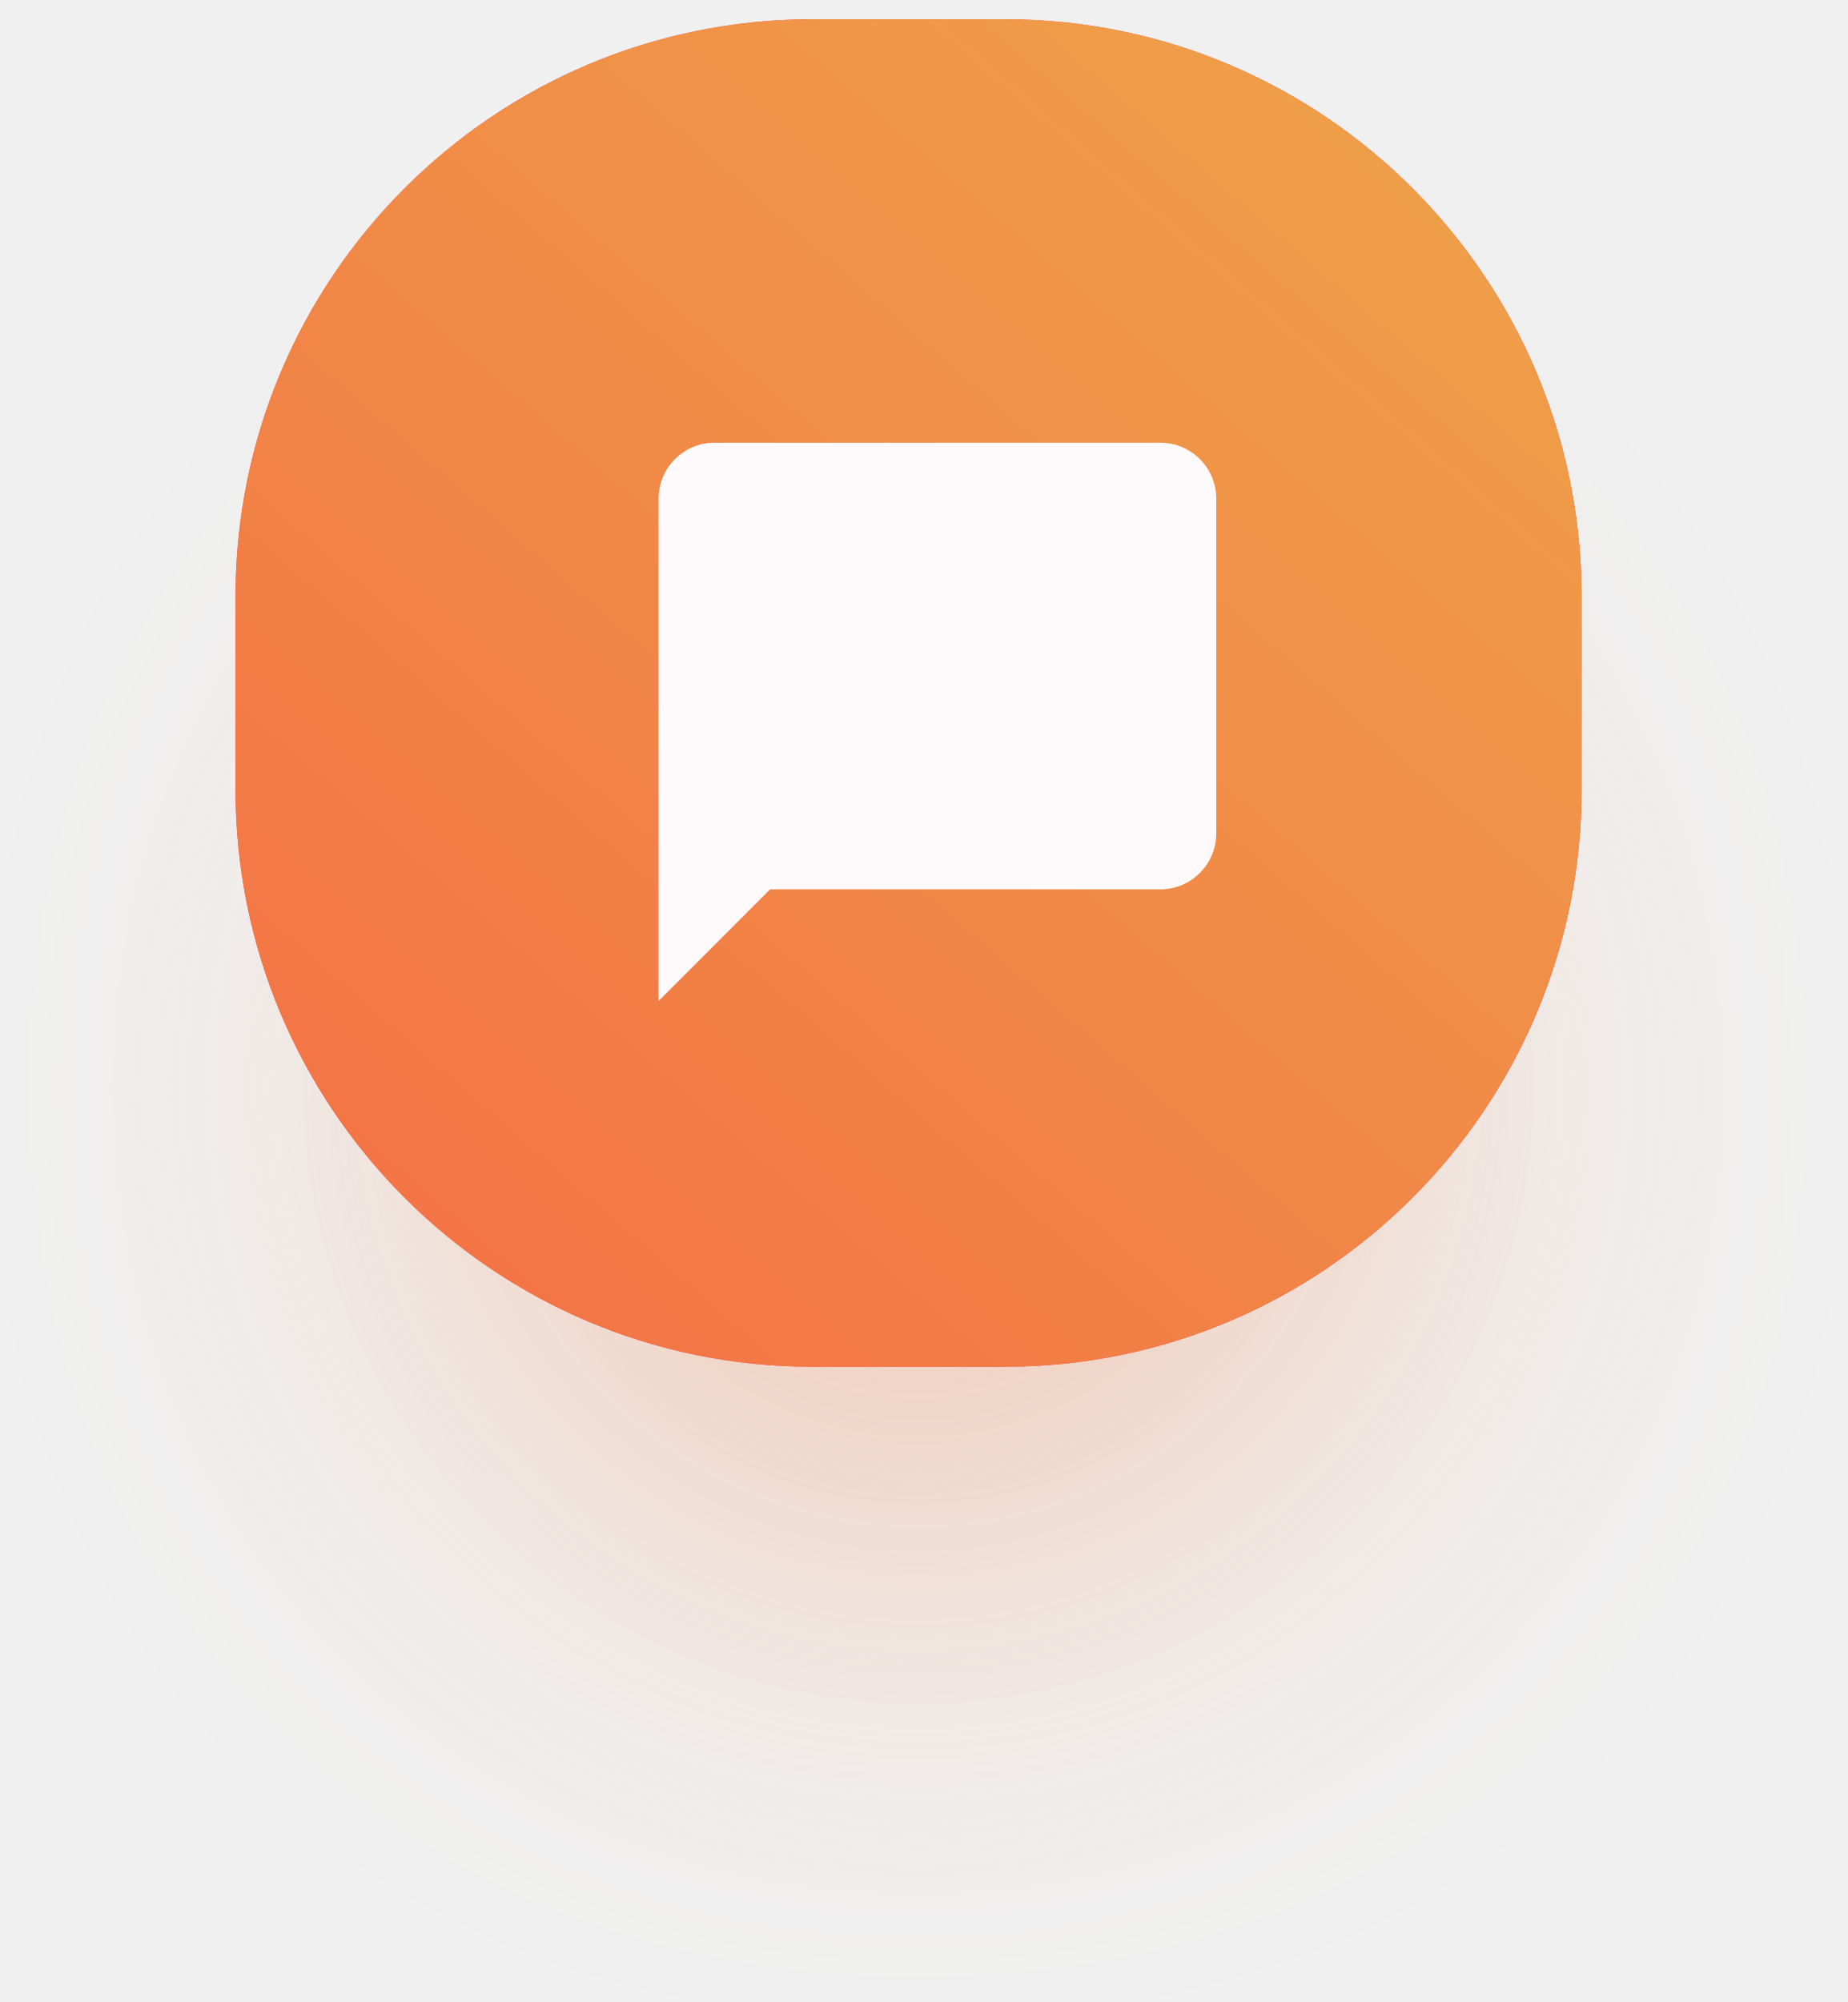
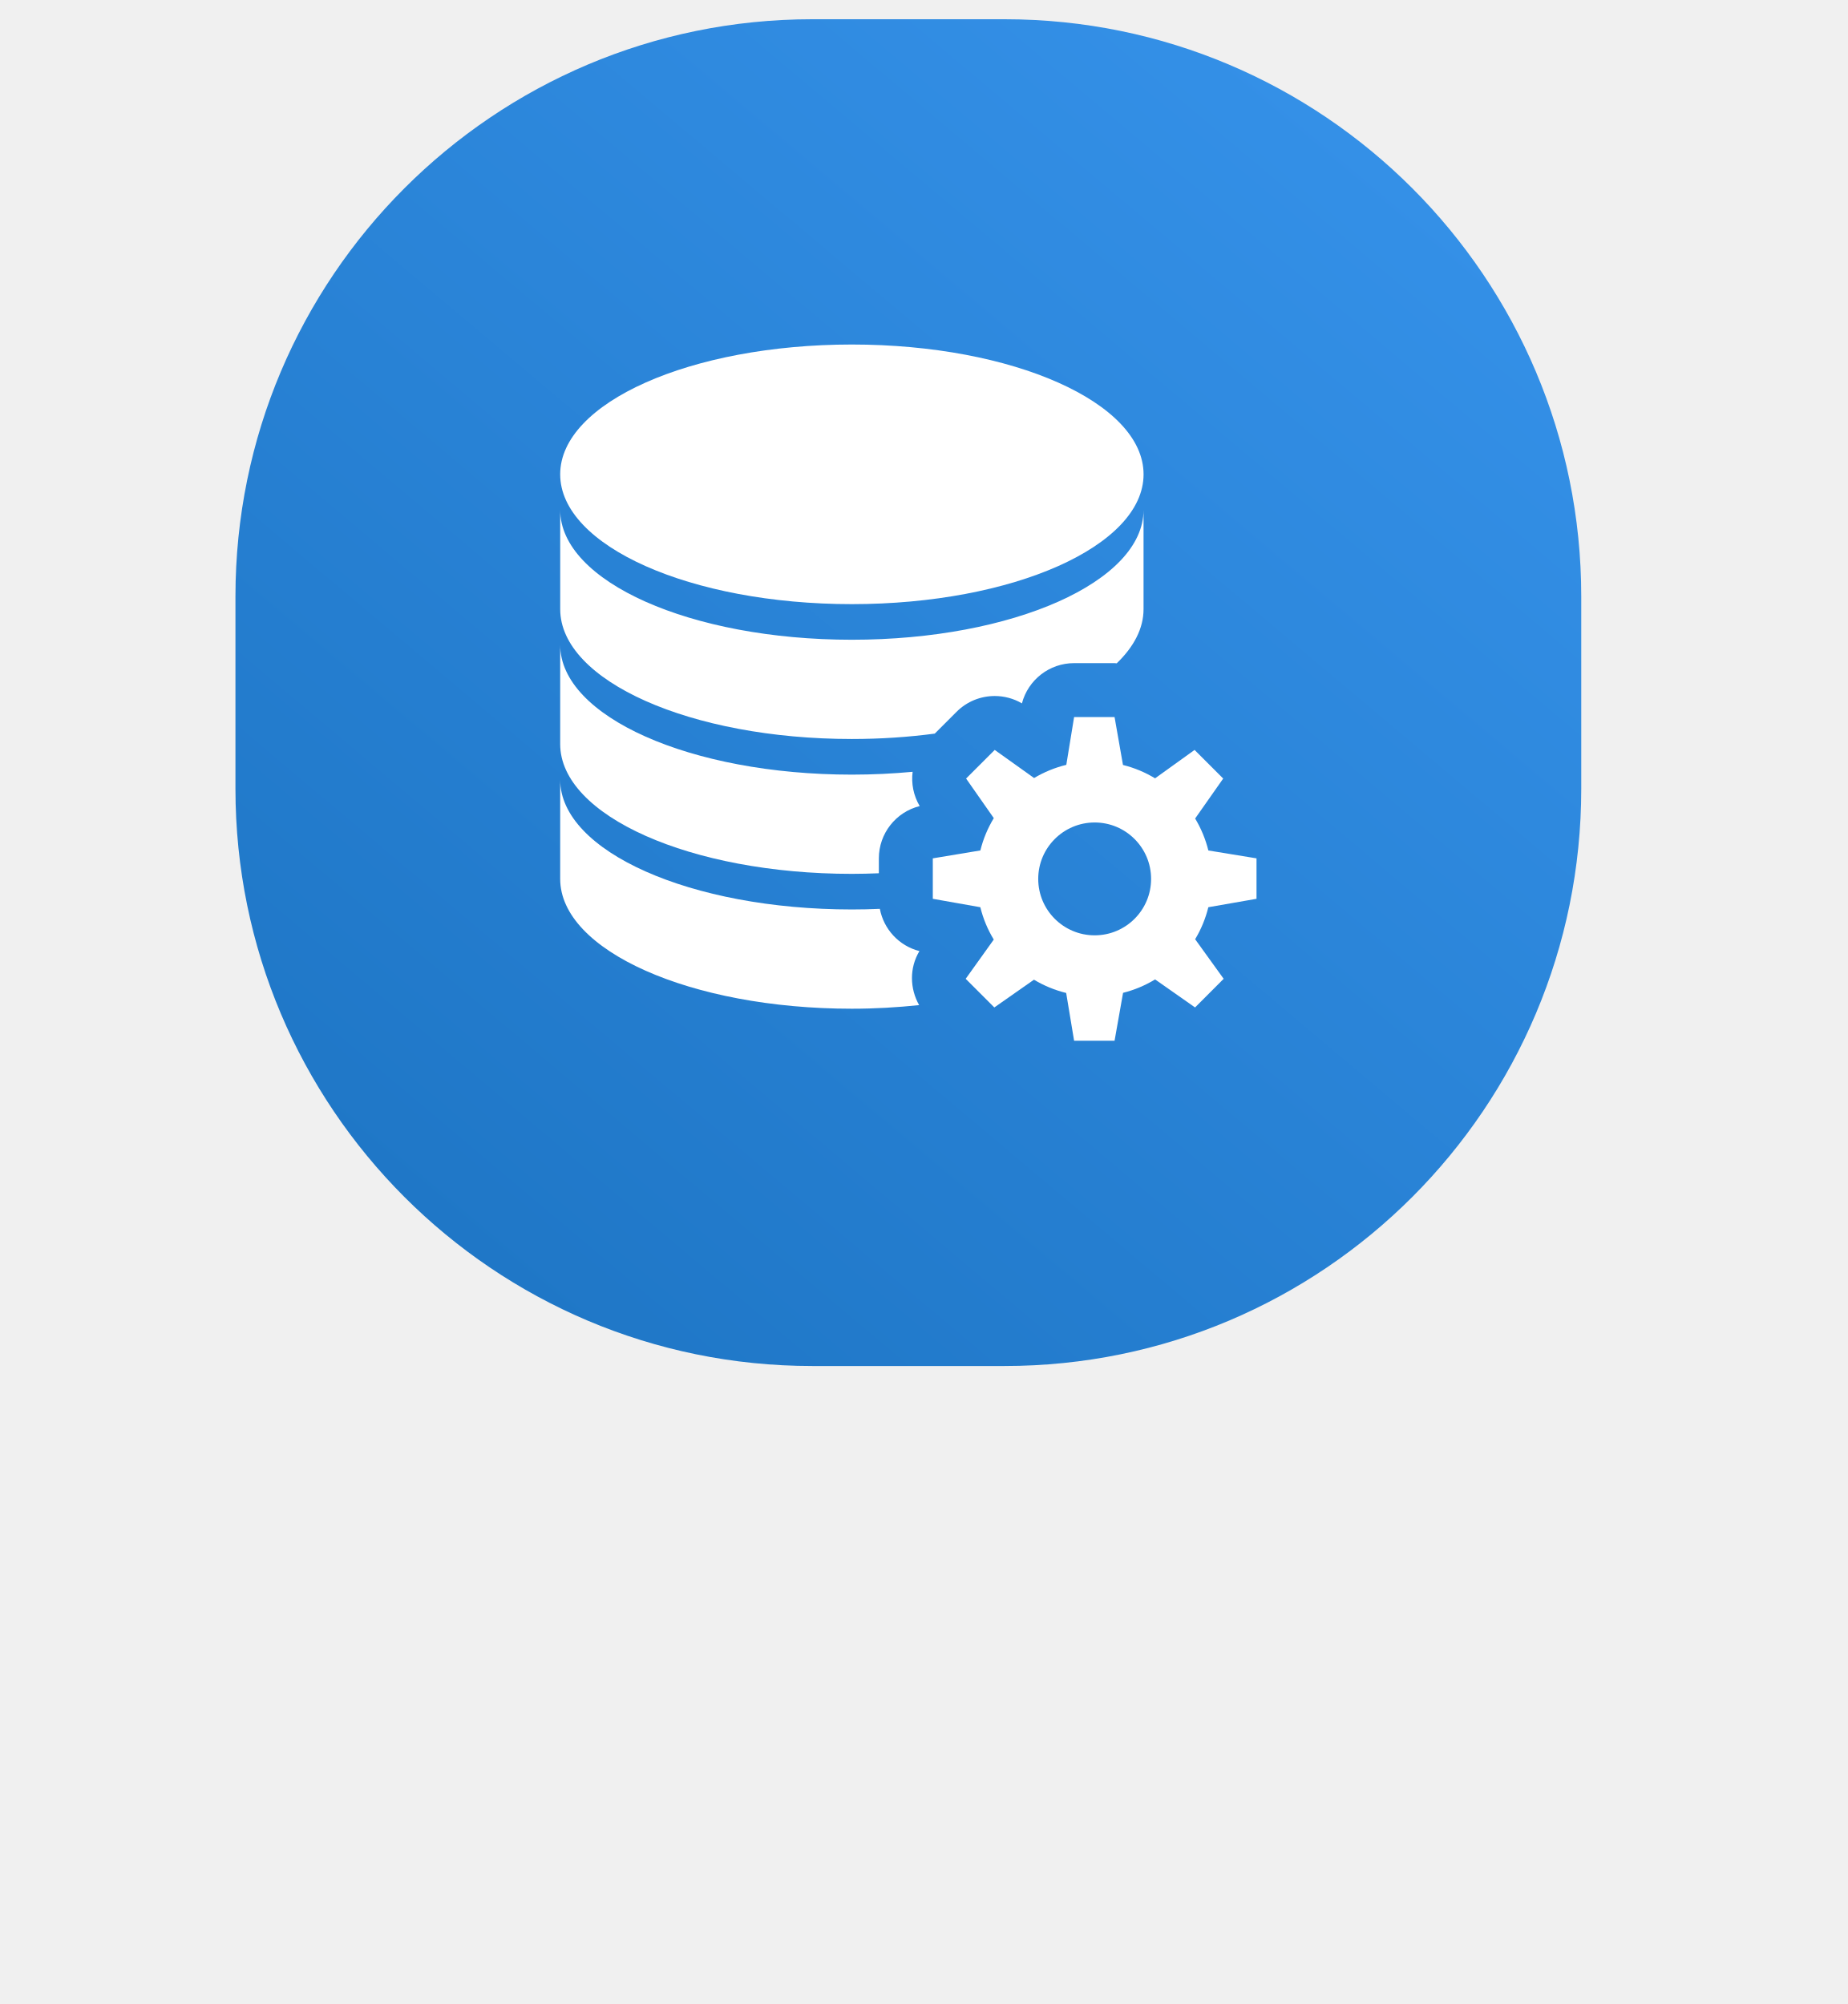
- <svg xmlns="http://www.w3.org/2000/svg" width="96" height="104" viewBox="0 0 96 104" fill="none">
-   <g filter="url(#filter0_d)">
-     <path fill-rule="evenodd" clip-rule="evenodd" d="M47.704 17C62.326 17 74.18 28.864 74.18 43.5C74.18 58.135 62.326 70 47.704 70C33.082 70 21.228 58.135 21.228 43.5C21.228 28.864 33.082 17 47.704 17Z" fill="#FF4361" />
-     <path fill-rule="evenodd" clip-rule="evenodd" d="M47.704 17C62.326 17 74.18 28.864 74.18 43.5C74.18 58.135 62.326 70 47.704 70C33.082 70 21.228 58.135 21.228 43.5C21.228 28.864 33.082 17 47.704 17Z" fill="url(#paint0_linear)" />
+ <svg xmlns="http://www.w3.org/2000/svg" width="100%" height="100%" viewBox="0 0 400 434" version="1.1" xml:space="preserve" style="fill-rule:evenodd;clip-rule:evenodd;stroke-linejoin:round;stroke-miterlimit:2;">
+   <path d="M175.87,4.166l41.63,0c68.974,0 124.888,55.964 124.888,125l-0,41.667c-0,69.035 -55.914,124.999 -124.888,124.999l-41.63,0c-68.973,0 -124.888,-55.964 -124.888,-124.999l0,-41.667c0,-69.036 55.915,-125 124.888,-125Z" style="fill:url(#_Linear1);" />
+   <clipPath id="_clip2">
+     <rect id="database-configuration" x="121.297" y="74.611" width="150.777" height="150.777" />
+   </clipPath>
+   <g clip-path="url(#_clip2)">
+     <g>
+       <g>
+         <ellipse cx="184.457" cy="102.724" rx="63.16" ry="28.113" style="fill:#fff;" />
+         <path d="M199.083,205.972c-4.428,-1.127 -7.734,-4.737 -8.569,-9.147c-1.998,0.088 -4.019,0.134 -6.057,0.134c-34.889,0 -63.16,-12.576 -63.16,-28.113l-0,21.495c-0,15.532 28.271,28.114 63.16,28.114c5.017,-0 9.877,-0.287 14.562,-0.783c-2.033,-3.604 -2.126,-8.055 0.064,-11.7Z" style="fill:#fff;fill-rule:nonzero;" />
+         <path d="M184.457,189.249c1.974,-0 3.913,-0.053 5.841,-0.129l-0,-3.224c-0,-5.397 3.686,-10.041 8.843,-11.326c-1.355,-2.295 -1.851,-4.906 -1.53,-7.424c-4.246,0.397 -8.639,0.613 -13.154,0.613c-34.889,0 -63.16,-12.576 -63.16,-28.113l-0,21.495c0.005,15.526 28.271,28.108 63.16,28.108Z" style="fill:#fff;fill-rule:nonzero;" />
+         <path d="M184.457,160.043c6.238,0 12.254,-0.414 17.95,-1.168l4.719,-4.72c2.261,-2.266 5.251,-3.422 8.265,-3.422c2.027,-0 4.06,0.525 5.888,1.594c1.332,-5.087 5.947,-8.715 11.297,-8.715l8.762,0c0.158,0 0.315,0.035 0.467,0.041c3.698,-3.569 5.806,-7.535 5.806,-11.723l0,-21.496c0,15.532 -28.271,28.114 -63.16,28.114c-34.889,-0 -63.149,-12.582 -63.149,-28.114l0,21.496c0,15.531 28.266,28.113 63.155,28.113Z" style="fill:#fff;fill-rule:nonzero;" />
+       </g>
+       <g>
+         <path d="M272.074,194.652l-0,-8.762l-10.427,-1.705c-0.613,-2.465 -1.582,-4.784 -2.862,-6.922l6.075,-8.657l-6.197,-6.197l-8.552,6.151c-2.132,-1.291 -4.468,-2.278 -6.951,-2.892l-1.822,-10.374l-8.762,0l-1.688,10.345c-2.488,0.608 -4.836,1.577 -6.974,2.856l-8.528,-6.086l-6.198,6.197l5.999,8.575c-1.303,2.15 -2.29,4.492 -2.909,6.998l-10.298,1.711l0,8.762l10.292,1.822c0.614,2.506 1.601,4.854 2.909,7.004l-6.08,8.499l6.197,6.203l8.586,-6.01c2.15,1.291 4.492,2.26 6.975,2.873l1.717,10.345l8.762,0l1.84,-10.374c2.471,-0.619 4.807,-1.612 6.939,-2.903l8.651,6.069l6.191,-6.203l-6.174,-8.569c1.28,-2.132 2.249,-4.457 2.857,-6.934l10.432,-1.822Zm-35.047,7.909c-6.741,-0 -12.22,-5.467 -12.22,-12.22c0,-6.74 5.479,-12.219 12.22,-12.219c6.752,-0 12.22,5.479 12.22,12.219c-0,6.753 -5.468,12.22 -12.22,12.22Z" style="fill:#fff;fill-rule:nonzero;" />
+       </g>
+     </g>
  </g>
-   <path fill-rule="evenodd" clip-rule="evenodd" d="M42.209 1H52.2C68.754 1 82.173 14.431 82.173 31V41C82.173 57.568 68.754 71 52.2 71H42.209C25.655 71 12.236 57.568 12.236 41V31C12.236 14.431 25.655 1 42.209 1Z" fill="#FF4361" />
-   <path fill-rule="evenodd" clip-rule="evenodd" d="M42.209 1H52.2C68.754 1 82.173 14.431 82.173 31V41C82.173 57.568 68.754 71 52.2 71H42.209C25.655 71 12.236 57.568 12.236 41V31C12.236 14.431 25.655 1 42.209 1Z" fill="url(#paint1_linear)" />
-   <path fill-rule="evenodd" clip-rule="evenodd" d="M60.293 22.999H37.114C35.52 22.999 34.216 24.304 34.216 25.899V51.999L40.011 46.199H60.293C61.886 46.199 63.19 44.894 63.19 43.299V25.899C63.19 24.304 61.886 22.999 60.293 22.999Z" fill="#FEFAFC" />
  <defs>
-     <filter id="filter0_d" x="0.228" y="9" width="94.952" height="95" filterUnits="userSpaceOnUse" color-interpolation-filters="sRGB">
-       <feFlood flood-opacity="0" result="BackgroundImageFix" />
-       <feColorMatrix in="SourceAlpha" type="matrix" values="0 0 0 0 0 0 0 0 0 0 0 0 0 0 0 0 0 0 127 0" />
-       <feOffset dy="13" />
-       <feGaussianBlur stdDeviation="10.5" />
-       <feColorMatrix type="matrix" values="0 0 0 0 0.949 0 0 0 0 0.502 0 0 0 0 0.275 0 0 0 0.3 0" />
-       <feBlend mode="normal" in2="BackgroundImageFix" result="effect1_dropShadow" />
-       <feBlend mode="normal" in="SourceGraphic" in2="effect1_dropShadow" result="shape" />
-     </filter>
-     <linearGradient id="paint0_linear" x1="51.835" y1="102.635" x2="106.842" y2="39.414" gradientUnits="userSpaceOnUse">
-       <stop stop-color="#F80759" />
-       <stop offset="1" stop-color="#BC4E9C" />
-     </linearGradient>
-     <linearGradient id="paint1_linear" x1="52.613" y1="113.413" x2="124.622" y2="30.651" gradientUnits="userSpaceOnUse">
-       <stop stop-color="#F46B45" />
-       <stop offset="1" stop-color="#EEA849" />
+     <linearGradient id="_Linear1" x1="0" y1="0" x2="1" y2="0" gradientUnits="userSpaceOnUse" gradientTransform="matrix(300.038,-344.843,344.843,300.038,219.22,472.554)">
+       <stop offset="0" style="stop-color:#1a71bf;stop-opacity:1" />
+       <stop offset="1" style="stop-color:#3996ef;stop-opacity:1" />
    </linearGradient>
  </defs>
</svg>
